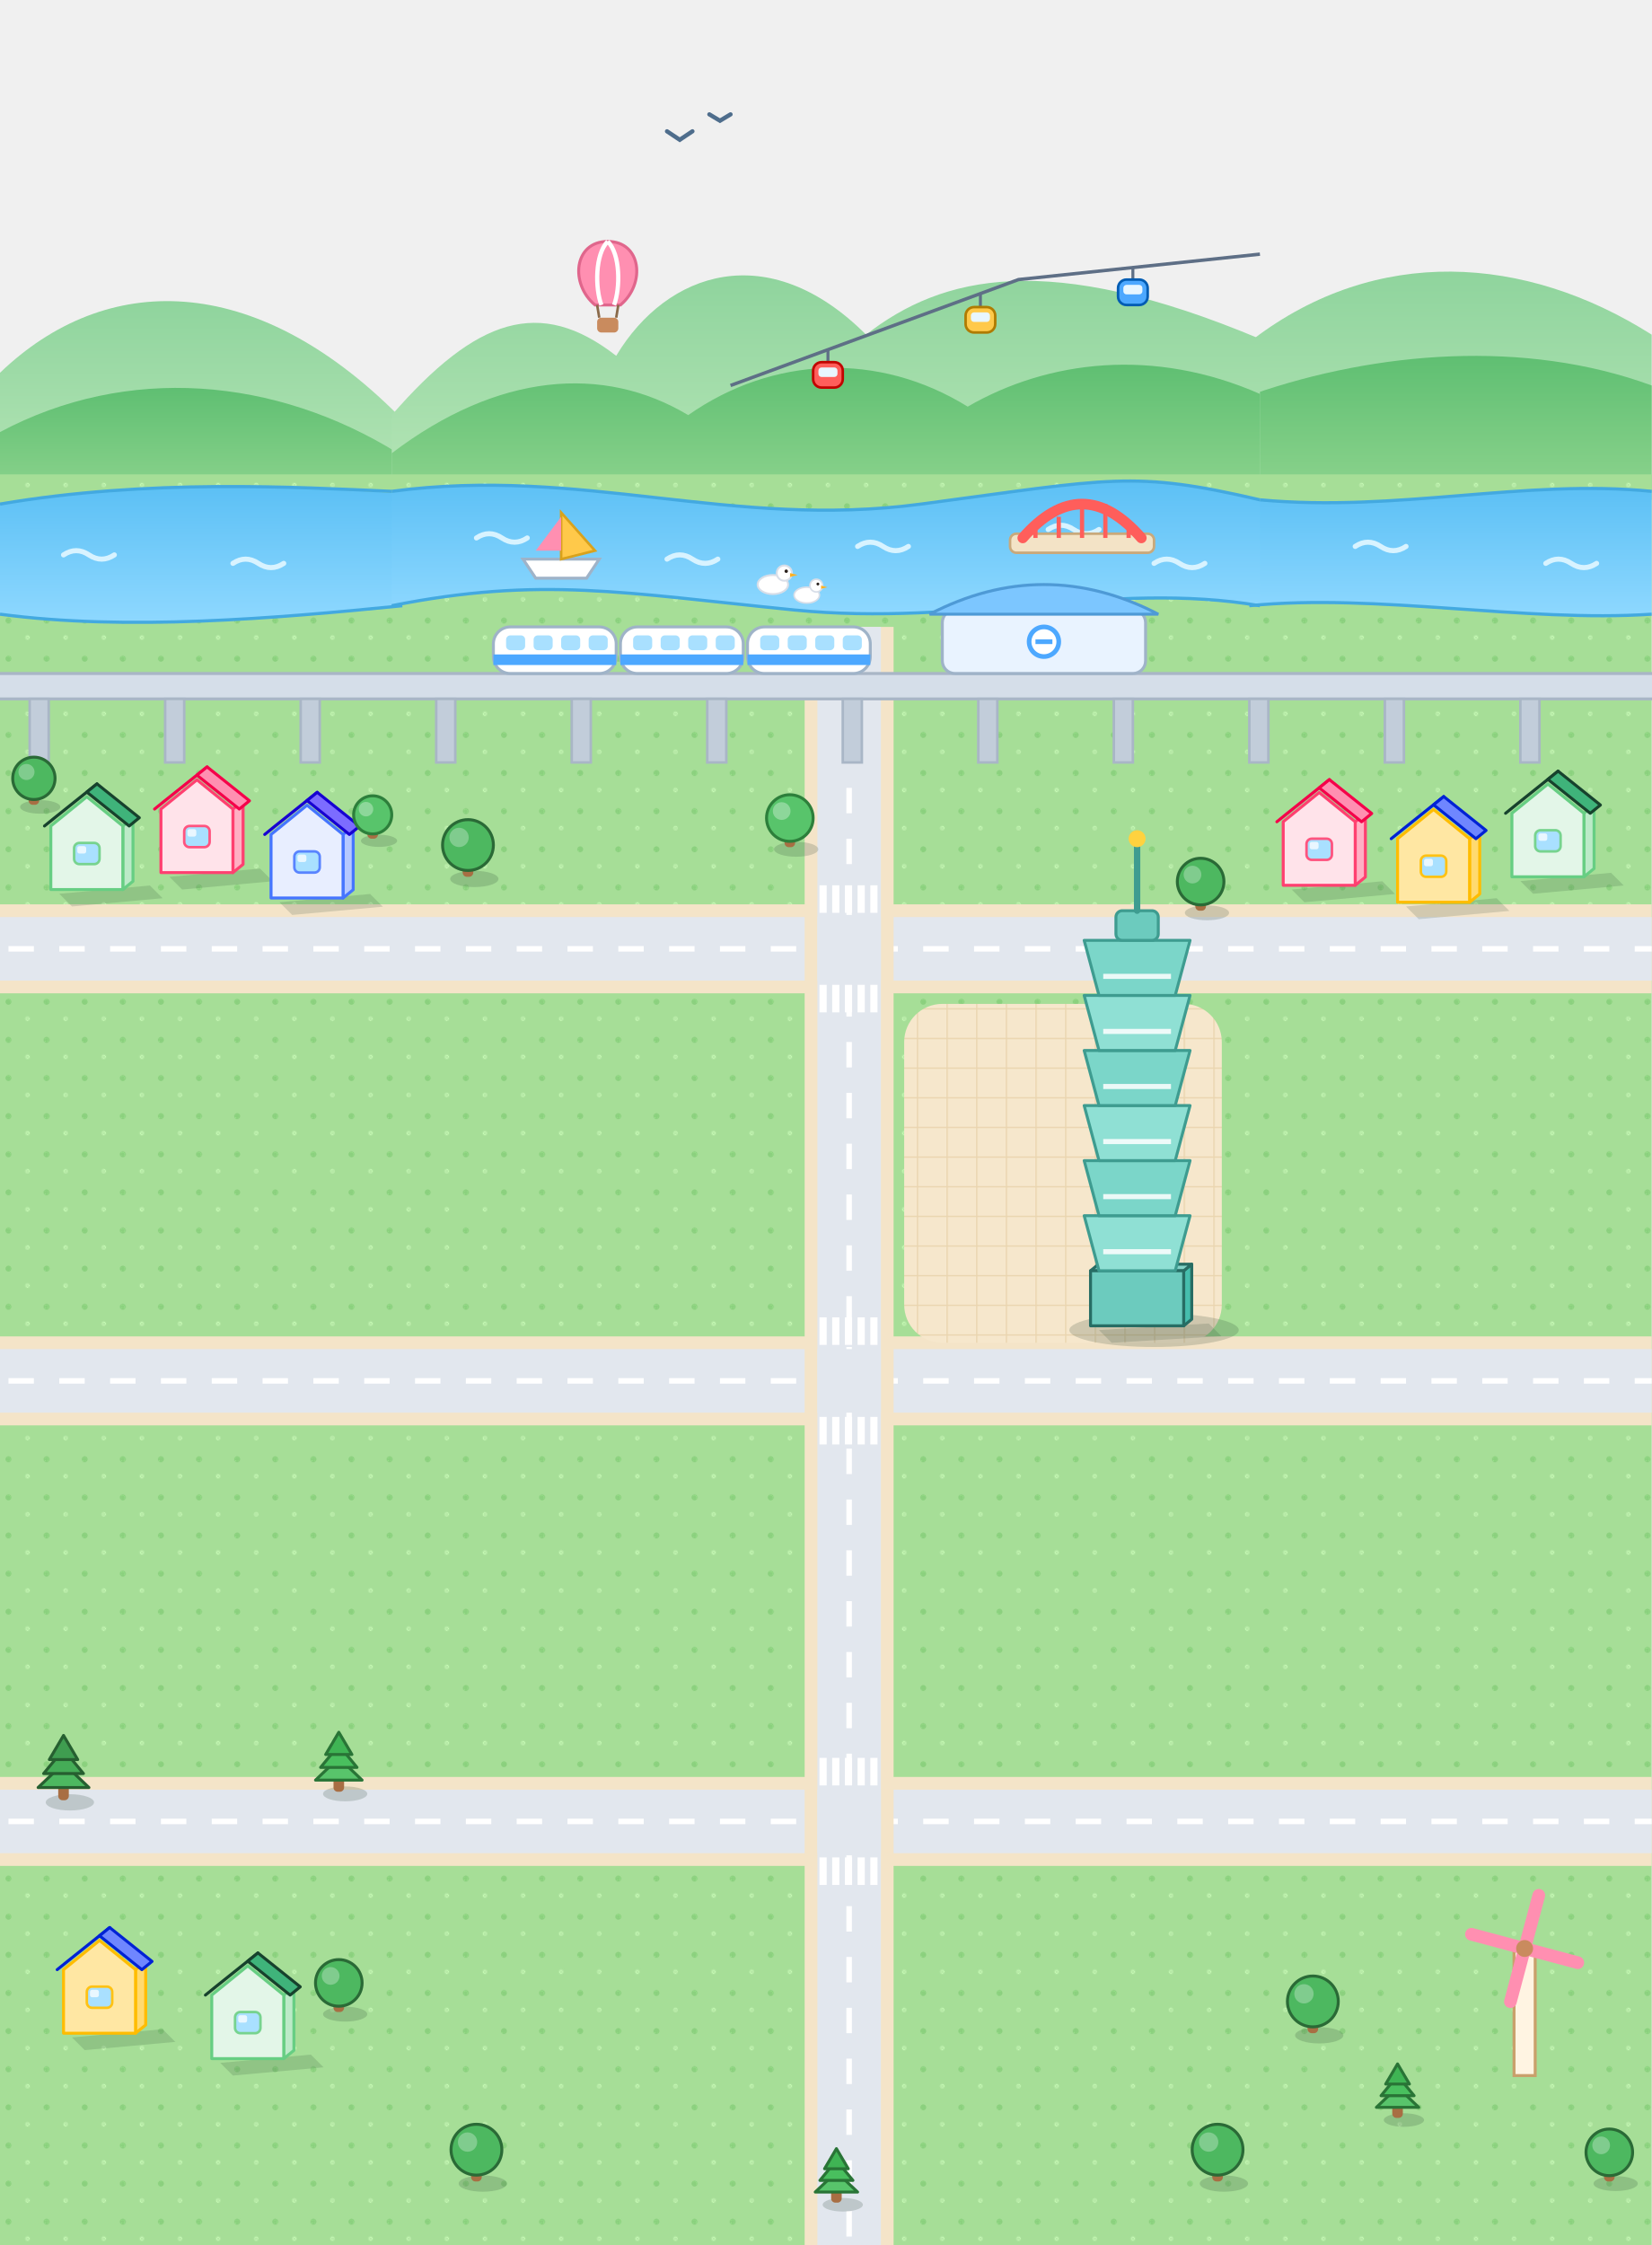
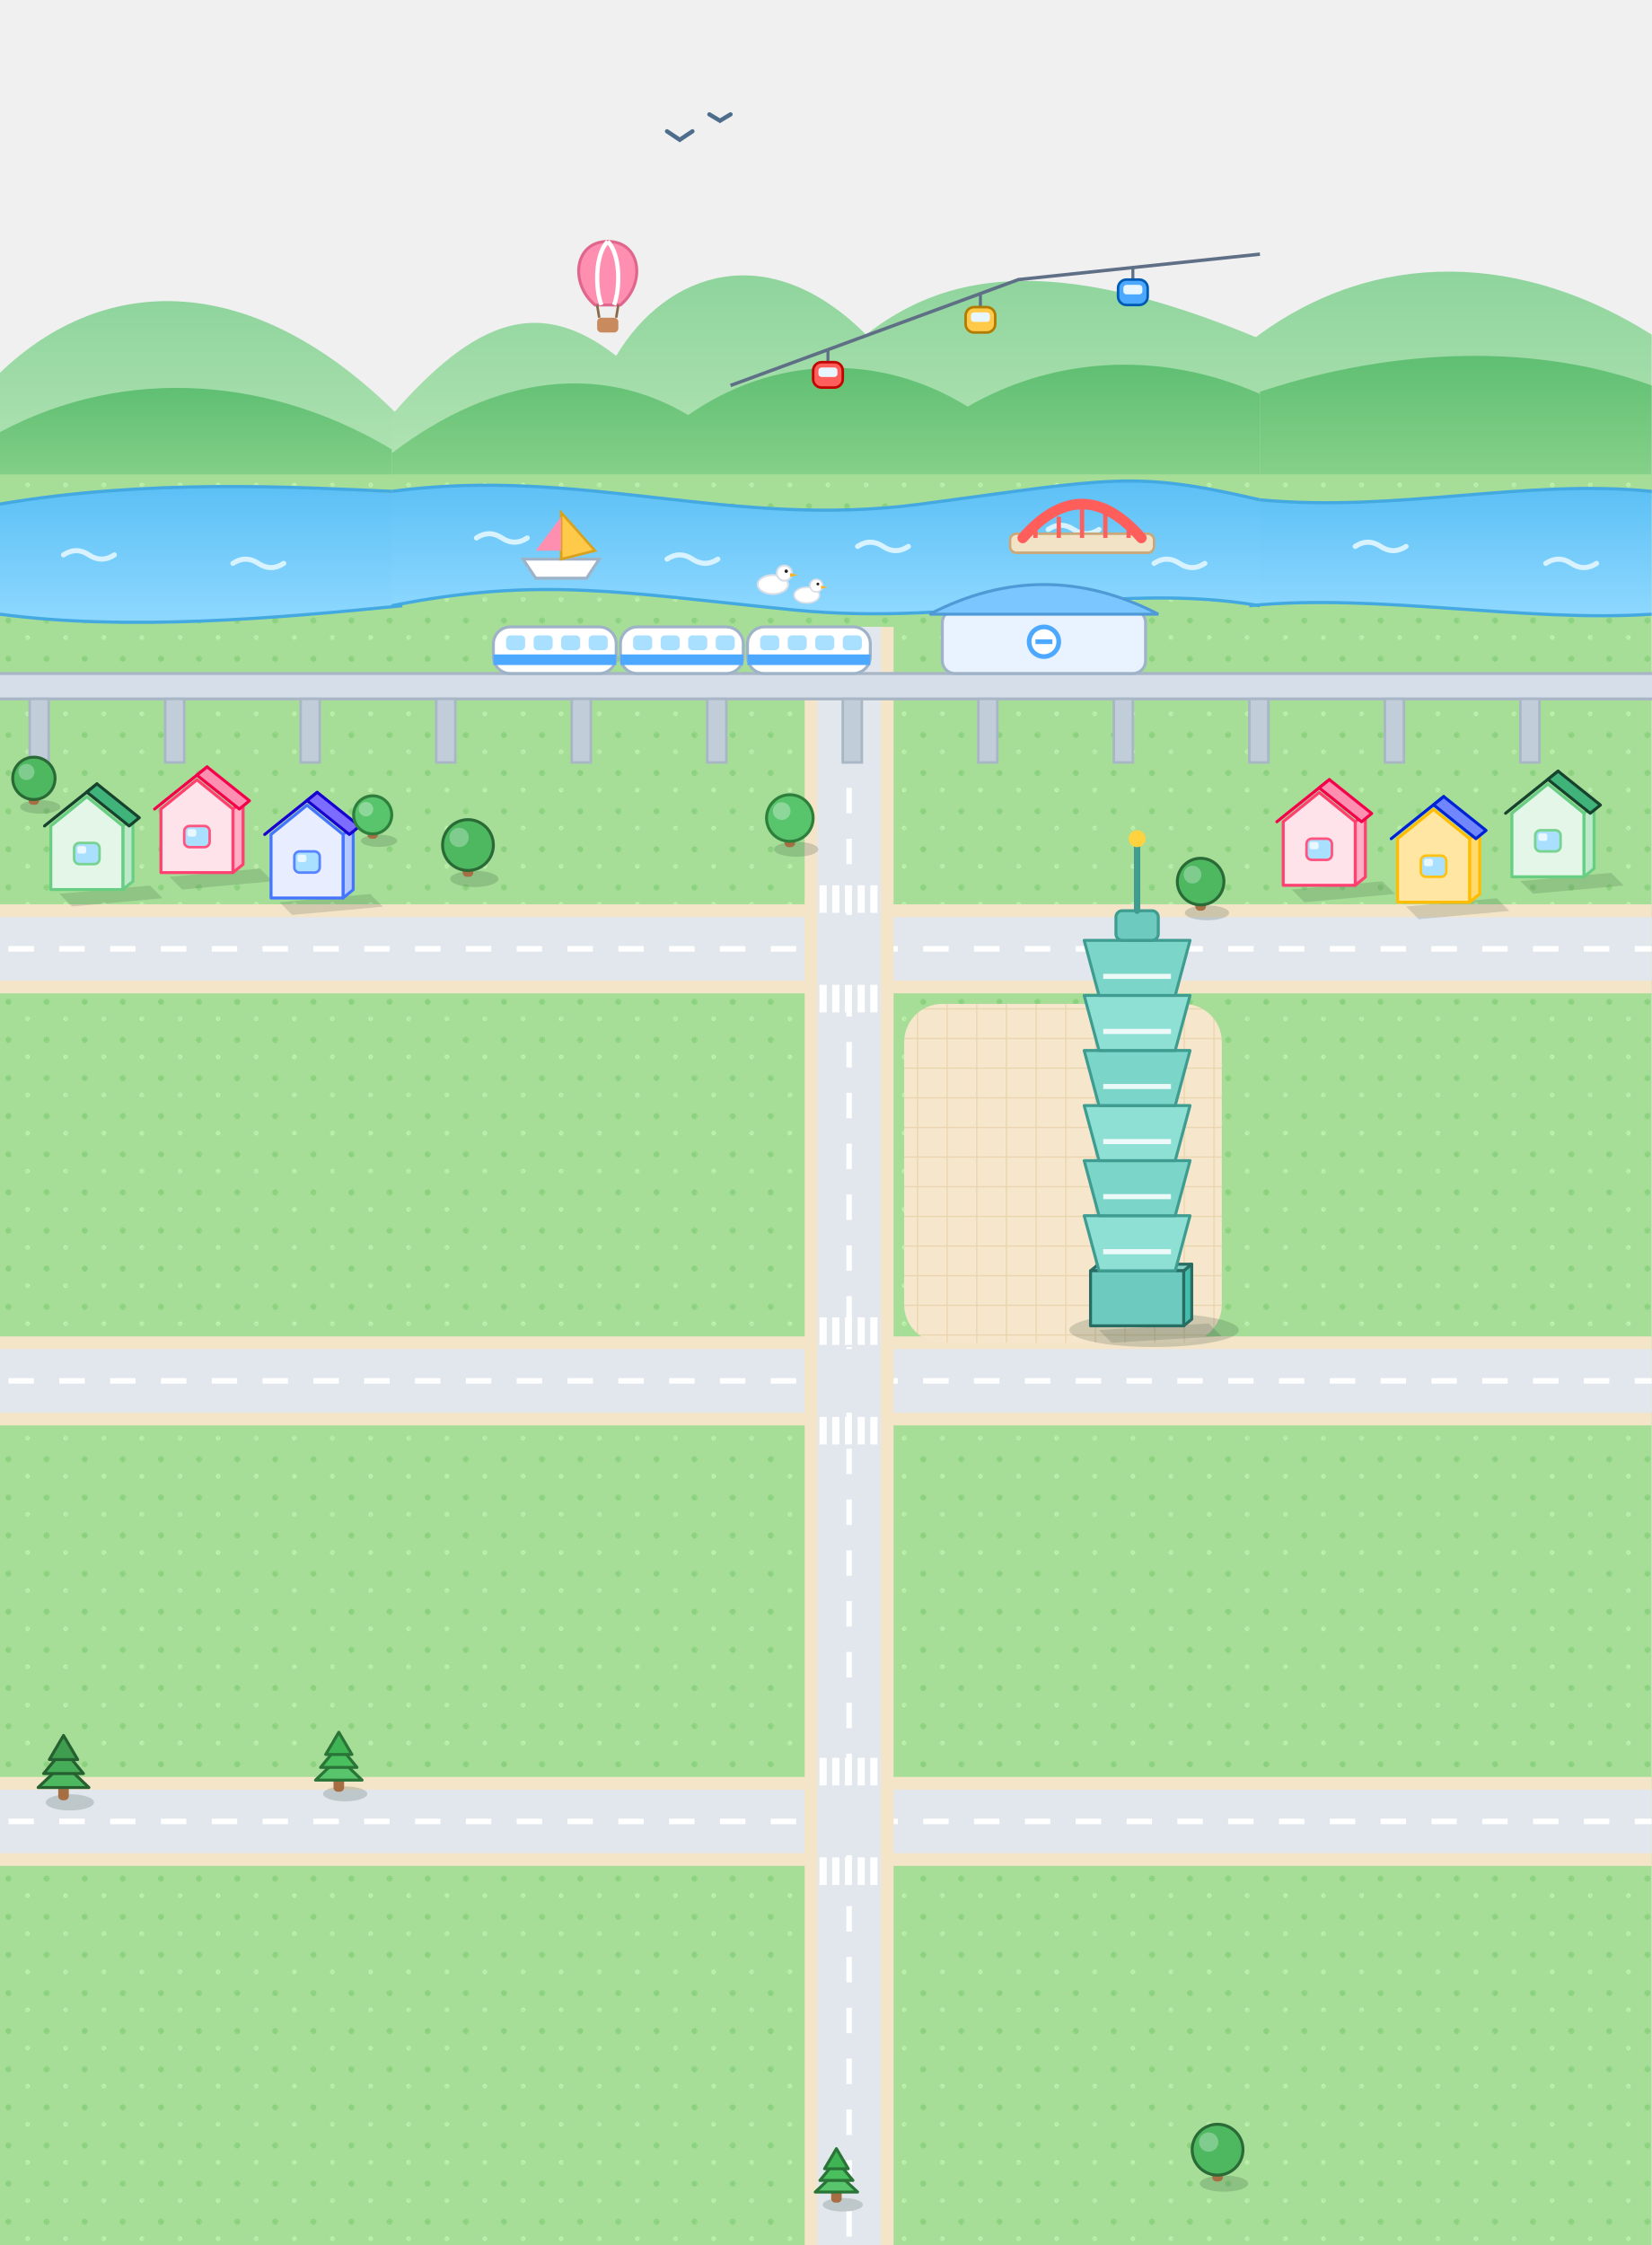
<svg xmlns="http://www.w3.org/2000/svg" width="780" height="1060" viewBox="0 0 780 1060">
  <defs>
    <linearGradient id="mtB" x1="0" y1="0" x2="0" y2="1">
      <stop offset="0" stop-color="#8FD49D" />
      <stop offset="1" stop-color="#B5E5B6" />
    </linearGradient>
    <linearGradient id="mtF" x1="0" y1="0" x2="0" y2="1">
      <stop offset="0" stop-color="#5FBF72" />
      <stop offset="1" stop-color="#8ED48E" />
    </linearGradient>
    <linearGradient id="river" x1="0" y1="0" x2="0" y2="1">
      <stop offset="0" stop-color="#5CC0F5" />
      <stop offset="1" stop-color="#8ED8FF" />
    </linearGradient>
    <pattern id="grassdots" width="18" height="18" patternUnits="userSpaceOnUse">
      <circle cx="4" cy="5" r="1.4" fill="#8BD07E" />
      <circle cx="13" cy="13" r="1.2" fill="#B6E9A6" />
    </pattern>
    <pattern id="tiles" width="14" height="14" patternUnits="userSpaceOnUse">
      <rect width="14" height="14" fill="#F6E7CC" />
      <path d="M0 0H14M0 0V14" stroke="#EAD5B0" stroke-width="1.2" />
    </pattern>
  </defs>
  <path d="M0 176 C 50 128, 120 128, 188 196 L188 232 L0 232 Z" fill="url(#mtB)" />
  <path d="M592 160 C 650 116, 720 120, 780 158 L780 232 L592 232 Z" fill="url(#mtB)" />
  <path d="M0 204 C 60 172, 130 178, 188 214 L188 236 L0 236 Z" fill="url(#mtF)" />
  <path d="M592 186 C 650 166, 720 160, 780 182 L780 236 L592 236 Z" fill="url(#mtF)" />
  <g transform="translate(195 0)">
    <path d="M-10 196 C 30 150, 60 140, 96 168 C 120 128, 168 112, 214 158 C 250 130, 300 118, 400 160 L400 230 L-10 230 Z" fill="url(#mtB)" />
    <path d="M-10 214 C 40 176, 90 172, 130 196 C 170 168, 220 166, 262 192 C 300 170, 350 164, 400 186 L400 236 L-10 236 Z" fill="url(#mtF)" />
    <path d="M150 182 L 286 132 L 400 120" stroke="#5E6F86" stroke-width="1.6" fill="none" />
    <path d="M196 165 v6" stroke="#5E6F86" stroke-width="1.4" />
    <rect x="189" y="171" width="14" height="12" rx="4" fill="#FF5E5B" stroke="#C10400" stroke-width="1.2" />
    <rect x="191.5" y="173.5" width="9" height="4.5" rx="1.5" fill="#E8F6FF" />
    <path d="M268 139 v6" stroke="#5E6F86" stroke-width="1.4" />
    <rect x="261" y="145" width="14" height="12" rx="4" fill="#FFC94A" stroke="#B07B00" stroke-width="1.2" />
    <rect x="263.5" y="147.5" width="9" height="4.5" rx="1.5" fill="#E8F6FF" />
    <path d="M340 126 v6" stroke="#5E6F86" stroke-width="1.4" />
    <rect x="333" y="132" width="14" height="12" rx="4" fill="#4DA8FF" stroke="#005CB3" stroke-width="1.2" />
    <rect x="335.5" y="134.5" width="9" height="4.5" rx="1.5" fill="#E8F6FF" />
    <path d="M120 62 l6 4 6-4 M140 54 l5 3 5-3" stroke="#4E6D8C" stroke-width="2" fill="none" stroke-linecap="round" />
    <g transform="translate(92 140)">
      <path d="M0 -26 C 16 -26, 18 -6, 6 4 L -6 4 C -18 -6, -16 -26, 0 -26 Z" fill="#FF8FB1" stroke="#E0668C" stroke-width="1.4" />
      <path d="M0 -26 C 6 -20, 6 -4, 3 4 M0 -26 C -6 -20, -6 -4, -3 4" stroke="#FFFFFF" stroke-width="2" fill="none" />
      <path d="M-5 4 L-4 10 M5 4 L4 10" stroke="#8A6A4A" stroke-width="1.2" />
      <rect x="-5" y="10" width="10" height="7" rx="2" fill="#C98B5E" />
    </g>
  </g>
  <rect x="0" y="224" width="780" height="836" fill="#A6DE97" />
  <rect x="0" y="224" width="780" height="836" fill="url(#grassdots)" />
  <path d="M0 238 C 70 226, 140 230, 190 233 L190 286 C 130 292, 60 298, 0 290 Z" fill="url(#river)" />
  <path d="M590 236 C 660 242, 720 226, 780 232 L780 290 C 720 294, 650 280, 590 286 Z" fill="url(#river)" />
  <g transform="translate(195 0)">
    <path d="M-10 232 C 80 220, 150 250, 240 238 S 340 222, 400 236 L400 286 C 330 274, 260 296, 180 288 S 60 272, -10 286 Z" fill="url(#river)" />
  </g>
  <path d="M0 238 C 70 226, 140 230, 185 232" stroke="#43A9E0" stroke-width="1.5" fill="none" />
  <path d="M595 236 C 660 242, 720 226, 780 232" stroke="#43A9E0" stroke-width="1.5" fill="none" />
  <g transform="translate(195 0)">
    <path d="M-10 232 C 80 220, 150 250, 240 238 S 340 222, 400 236" stroke="#43A9E0" stroke-width="1.5" fill="none" />
    <path d="M400 286 C 330 274, 260 296, 180 288 S 60 272, -10 286" stroke="#43A9E0" stroke-width="1.5" fill="none" />
  </g>
  <path d="M0 290 C 60 298, 130 292, 190 286" stroke="#43A9E0" stroke-width="1.5" fill="none" />
  <path d="M590 286 C 650 280, 720 294, 780 290" stroke="#43A9E0" stroke-width="1.5" fill="none" />
  <path d="M30 262 q6 -4 12 0 t12 0" stroke="#D8F3FF" stroke-width="2.4" fill="none" stroke-linecap="round" />
  <path d="M110 266 q6 -4 12 0 t12 0" stroke="#D8F3FF" stroke-width="2.4" fill="none" stroke-linecap="round" />
  <path d="M640 258 q6 -4 12 0 t12 0" stroke="#D8F3FF" stroke-width="2.4" fill="none" stroke-linecap="round" />
  <path d="M730 266 q6 -4 12 0 t12 0" stroke="#D8F3FF" stroke-width="2.4" fill="none" stroke-linecap="round" />
  <g transform="translate(195 0)">
    <path d="M30 254 q6 -4 12 0 t12 0" stroke="#D8F3FF" stroke-width="2.4" fill="none" stroke-linecap="round" />
    <path d="M120 264 q6 -4 12 0 t12 0" stroke="#D8F3FF" stroke-width="2.4" fill="none" stroke-linecap="round" />
    <path d="M210 258 q6 -4 12 0 t12 0" stroke="#D8F3FF" stroke-width="2.4" fill="none" stroke-linecap="round" />
    <path d="M300 250 q6 -4 12 0 t12 0" stroke="#D8F3FF" stroke-width="2.4" fill="none" stroke-linecap="round" />
    <path d="M350 266 q6 -4 12 0 t12 0" stroke="#D8F3FF" stroke-width="2.4" fill="none" stroke-linecap="round" />
    <g transform="translate(286 230)">
      <rect x="-4" y="22" width="68" height="9" rx="3" fill="#F3E3C6" stroke="#C9A97B" stroke-width="1.2" />
      <path d="M2 24 Q30 -8 58 24" stroke="#FF5E5B" stroke-width="5" fill="none" stroke-linecap="round" />
      <path d="M8 24 V18" stroke="#FF5E5B" stroke-width="2" />
      <path d="M19 24 V14" stroke="#FF5E5B" stroke-width="2" />
      <path d="M30 24 V8" stroke="#FF5E5B" stroke-width="2" />
      <path d="M41 24 V8" stroke="#FF5E5B" stroke-width="2" />
      <path d="M52 24 V18" stroke="#FF5E5B" stroke-width="2" />
    </g>
    <g transform="translate(70 270)">
      <path d="M-18 -6 h36 l-6 9 h-24 z" fill="#FFFFFF" stroke="#9FB3C8" stroke-width="1.4" />
      <path d="M0 -6 V-28 L 16 -10 Z" fill="#FFC94A" stroke="#D9A21C" stroke-width="1.2" />
      <path d="M0 -26 L-12 -10 H0" fill="#FF8FB1" />
    </g>
    <g transform="translate(170 276) scale(0.9 0.9)">
      <ellipse cx="0" cy="0" rx="8" ry="5" fill="#FFFFFF" stroke="#D8DEE8" stroke-width="1" />
      <circle cx="6" cy="-6" r="4" fill="#FFFFFF" stroke="#D8DEE8" stroke-width="1" />
      <path d="M9 -6 l4 1 -4 1 z" fill="#FFB020" />
      <circle cx="7" cy="-7" r="0.9" fill="#2A211D" />
    </g>
    <g transform="translate(186 281) scale(0.75 0.75)">
      <ellipse cx="0" cy="0" rx="8" ry="5" fill="#FFFFFF" stroke="#D8DEE8" stroke-width="1" />
      <circle cx="6" cy="-6" r="4" fill="#FFFFFF" stroke="#D8DEE8" stroke-width="1" />
      <path d="M9 -6 l4 1 -4 1 z" fill="#FFB020" />
      <circle cx="7" cy="-7" r="0.9" fill="#2A211D" />
    </g>
  </g>
  <rect x="0" y="427.0" width="780" height="42" fill="#F4E4C8" />
  <rect x="0" y="433.0" width="780" height="30" fill="#E2E7EE" />
  <path d="M4 448 H16 M28 448 H40 M52 448 H64 M76 448 H88 M100 448 H112 M124 448 H136 M148 448 H160 M172 448 H184 M196 448 H208 M220 448 H232 M244 448 H256 M268 448 H280 M292 448 H304 M316 448 H328 M340 448 H352 M364 448 H376 M388 448 H400 M412 448 H424 M436 448 H448 M460 448 H472 M484 448 H496 M508 448 H520 M532 448 H544 M556 448 H568 M580 448 H592 M604 448 H616 M628 448 H640 M652 448 H664 M676 448 H688 M700 448 H712 M724 448 H736 M748 448 H760 M772 448 H780" stroke="#FFFFFF" stroke-width="2.6" fill="none" />
  <rect x="0" y="631.0" width="780" height="42" fill="#F4E4C8" />
  <rect x="0" y="637.0" width="780" height="30" fill="#E2E7EE" />
  <path d="M4 652 H16 M28 652 H40 M52 652 H64 M76 652 H88 M100 652 H112 M124 652 H136 M148 652 H160 M172 652 H184 M196 652 H208 M220 652 H232 M244 652 H256 M268 652 H280 M292 652 H304 M316 652 H328 M340 652 H352 M364 652 H376 M388 652 H400 M412 652 H424 M436 652 H448 M460 652 H472 M484 652 H496 M508 652 H520 M532 652 H544 M556 652 H568 M580 652 H592 M604 652 H616 M628 652 H640 M652 652 H664 M676 652 H688 M700 652 H712 M724 652 H736 M748 652 H760 M772 652 H780" stroke="#FFFFFF" stroke-width="2.6" fill="none" />
  <rect x="0" y="839.0" width="780" height="42" fill="#F4E4C8" />
  <rect x="0" y="845.0" width="780" height="30" fill="#E2E7EE" />
  <path d="M4 860 H16 M28 860 H40 M52 860 H64 M76 860 H88 M100 860 H112 M124 860 H136 M148 860 H160 M172 860 H184 M196 860 H208 M220 860 H232 M244 860 H256 M268 860 H280 M292 860 H304 M316 860 H328 M340 860 H352 M364 860 H376 M388 860 H400 M412 860 H424 M436 860 H448 M460 860 H472 M484 860 H496 M508 860 H520 M532 860 H544 M556 860 H568 M580 860 H592 M604 860 H616 M628 860 H640 M652 860 H664 M676 860 H688 M700 860 H712 M724 860 H736 M748 860 H760 M772 860 H780" stroke="#FFFFFF" stroke-width="2.6" fill="none" />
  <rect x="380" y="296" width="42" height="764" fill="#F4E4C8" />
  <rect x="386" y="296" width="30" height="764" fill="#E2E7EE" />
  <path d="M401 300 V312 M401 324 V336 M401 348 V360 M401 372 V384 M401 396 V408 M401 420 V432 M401 444 V456 M401 468 V480 M401 492 V504 M401 516 V528 M401 540 V552 M401 564 V576 M401 588 V600 M401 612 V624 M401 636 V648 M401 660 V672 M401 684 V696 M401 708 V720 M401 732 V744 M401 756 V768 M401 780 V792 M401 804 V816 M401 828 V840 M401 852 V864 M401 876 V888 M401 900 V912 M401 924 V936 M401 948 V960 M401 972 V984 M401 996 V1008 M401 1020 V1032 M401 1044 V1056" stroke="#FFFFFF" stroke-width="2.6" fill="none" />
  <g transform="translate(195 0)">
    <rect x="191" y="433" width="30" height="30" fill="#E2E7EE" />
    <rect x="192" y="418" width="3.4" height="13" fill="#FFFFFF" />
    <rect x="192" y="465" width="3.4" height="13" fill="#FFFFFF" />
    <rect x="198" y="418" width="3.4" height="13" fill="#FFFFFF" />
    <rect x="198" y="465" width="3.4" height="13" fill="#FFFFFF" />
    <rect x="204" y="418" width="3.4" height="13" fill="#FFFFFF" />
    <rect x="204" y="465" width="3.4" height="13" fill="#FFFFFF" />
    <rect x="210" y="418" width="3.4" height="13" fill="#FFFFFF" />
    <rect x="210" y="465" width="3.4" height="13" fill="#FFFFFF" />
    <rect x="216" y="418" width="3.4" height="13" fill="#FFFFFF" />
    <rect x="216" y="465" width="3.4" height="13" fill="#FFFFFF" />
    <rect x="191" y="637" width="30" height="30" fill="#E2E7EE" />
    <rect x="192" y="622" width="3.4" height="13" fill="#FFFFFF" />
    <rect x="192" y="669" width="3.4" height="13" fill="#FFFFFF" />
    <rect x="198" y="622" width="3.4" height="13" fill="#FFFFFF" />
    <rect x="198" y="669" width="3.4" height="13" fill="#FFFFFF" />
    <rect x="204" y="622" width="3.4" height="13" fill="#FFFFFF" />
    <rect x="204" y="669" width="3.4" height="13" fill="#FFFFFF" />
    <rect x="210" y="622" width="3.4" height="13" fill="#FFFFFF" />
    <rect x="210" y="669" width="3.4" height="13" fill="#FFFFFF" />
    <rect x="216" y="622" width="3.4" height="13" fill="#FFFFFF" />
    <rect x="216" y="669" width="3.4" height="13" fill="#FFFFFF" />
    <rect x="191" y="845" width="30" height="30" fill="#E2E7EE" />
    <rect x="192" y="830" width="3.4" height="13" fill="#FFFFFF" />
    <rect x="192" y="877" width="3.4" height="13" fill="#FFFFFF" />
    <rect x="198" y="830" width="3.4" height="13" fill="#FFFFFF" />
    <rect x="198" y="877" width="3.4" height="13" fill="#FFFFFF" />
    <rect x="204" y="830" width="3.4" height="13" fill="#FFFFFF" />
    <rect x="204" y="877" width="3.4" height="13" fill="#FFFFFF" />
    <rect x="210" y="830" width="3.4" height="13" fill="#FFFFFF" />
    <rect x="210" y="877" width="3.4" height="13" fill="#FFFFFF" />
    <rect x="216" y="830" width="3.4" height="13" fill="#FFFFFF" />
    <rect x="216" y="877" width="3.4" height="13" fill="#FFFFFF" />
    <rect x="232" y="474" width="150" height="160" rx="18" fill="url(#tiles)" />
  </g>
  <rect x="-10" y="318" width="800" height="12" rx="3" fill="#D5DEE9" stroke="#A9B6C6" stroke-width="1.4" />
  <rect x="14" y="330" width="9" height="30" fill="#C2CDDA" stroke="#A9B6C6" stroke-width="1.2" />
  <rect x="78" y="330" width="9" height="30" fill="#C2CDDA" stroke="#A9B6C6" stroke-width="1.2" />
  <rect x="142" y="330" width="9" height="30" fill="#C2CDDA" stroke="#A9B6C6" stroke-width="1.2" />
  <rect x="206" y="330" width="9" height="30" fill="#C2CDDA" stroke="#A9B6C6" stroke-width="1.2" />
  <rect x="270" y="330" width="9" height="30" fill="#C2CDDA" stroke="#A9B6C6" stroke-width="1.2" />
  <rect x="334" y="330" width="9" height="30" fill="#C2CDDA" stroke="#A9B6C6" stroke-width="1.2" />
  <rect x="398" y="330" width="9" height="30" fill="#C2CDDA" stroke="#A9B6C6" stroke-width="1.2" />
  <rect x="462" y="330" width="9" height="30" fill="#C2CDDA" stroke="#A9B6C6" stroke-width="1.2" />
  <rect x="526" y="330" width="9" height="30" fill="#C2CDDA" stroke="#A9B6C6" stroke-width="1.2" />
  <rect x="590" y="330" width="9" height="30" fill="#C2CDDA" stroke="#A9B6C6" stroke-width="1.2" />
  <rect x="654" y="330" width="9" height="30" fill="#C2CDDA" stroke="#A9B6C6" stroke-width="1.2" />
  <rect x="718" y="330" width="9" height="30" fill="#C2CDDA" stroke="#A9B6C6" stroke-width="1.2" />
  <g transform="translate(195 0)">
    <rect x="38" y="296" width="58" height="22" rx="8" fill="#FFFFFF" stroke="#9FB3C8" stroke-width="1.4" />
    <rect x="38" y="309" width="58" height="5" fill="#4DA8FF" />
    <rect x="44" y="300" width="9" height="7" rx="2" fill="#A9E0FF" />
    <rect x="57" y="300" width="9" height="7" rx="2" fill="#A9E0FF" />
    <rect x="70" y="300" width="9" height="7" rx="2" fill="#A9E0FF" />
    <rect x="83" y="300" width="9" height="7" rx="2" fill="#A9E0FF" />
    <rect x="98" y="296" width="58" height="22" rx="8" fill="#FFFFFF" stroke="#9FB3C8" stroke-width="1.4" />
    <rect x="98" y="309" width="58" height="5" fill="#4DA8FF" />
    <rect x="104" y="300" width="9" height="7" rx="2" fill="#A9E0FF" />
    <rect x="117" y="300" width="9" height="7" rx="2" fill="#A9E0FF" />
    <rect x="130" y="300" width="9" height="7" rx="2" fill="#A9E0FF" />
    <rect x="143" y="300" width="9" height="7" rx="2" fill="#A9E0FF" />
    <rect x="158" y="296" width="58" height="22" rx="8" fill="#FFFFFF" stroke="#9FB3C8" stroke-width="1.4" />
    <rect x="158" y="309" width="58" height="5" fill="#4DA8FF" />
    <rect x="164" y="300" width="9" height="7" rx="2" fill="#A9E0FF" />
    <rect x="177" y="300" width="9" height="7" rx="2" fill="#A9E0FF" />
    <rect x="190" y="300" width="9" height="7" rx="2" fill="#A9E0FF" />
    <rect x="203" y="300" width="9" height="7" rx="2" fill="#A9E0FF" />
    <rect x="250" y="288" width="96" height="30" rx="6" fill="#E9F3FF" stroke="#9FB3C8" stroke-width="1.4" />
    <path d="M244 290 Q298 262 352 290 Z" fill="#7CC6FF" stroke="#4E9AD6" stroke-width="1.4" />
    <circle cx="298" cy="303" r="7" fill="#FFFFFF" stroke="#4DA8FF" stroke-width="2.2" />
    <path d="M294 303 h8" stroke="#4DA8FF" stroke-width="2.2" />
  </g>
  <g transform="translate(195 0)">
    <ellipse cx="29" cy="415" rx="11.4" ry="3.84" fill="rgba(30,60,40,.18)" />
    <rect x="23.5" y="403.2" width="5" height="10.8" rx="2" fill="#A86E43" />
    <circle cx="26" cy="399.0" r="12" fill="#4DB860" stroke="#2A6A36" stroke-width="1.4" />
    <circle cx="21.8" cy="395.4" r="4.56" fill="#80CC8E" />
    <ellipse cx="181" cy="401" rx="10.45" ry="3.52" fill="rgba(30,60,40,.18)" />
    <rect x="175.5" y="390.1" width="5" height="9.9" rx="2" fill="#A86E43" />
    <circle cx="178" cy="386.25" r="11" fill="#58C46B" stroke="#2D7F3B" stroke-width="1.4" />
    <circle cx="174.15" cy="382.95" r="4.18" fill="#8DD79A" />
    <ellipse cx="375" cy="431" rx="10.45" ry="3.52" fill="rgba(30,60,40,.18)" />
    <rect x="369.5" y="420.1" width="5" height="9.9" rx="2" fill="#A86E43" />
    <circle cx="372" cy="416.25" r="11" fill="#4DB860" stroke="#2A6A36" stroke-width="1.4" />
    <circle cx="368.15" cy="412.95" r="4.18" fill="#80CC8E" />
    <g transform="translate(320 626) scale(1.0) translate(-320 -626)">
      <ellipse cx="350" cy="628" rx="40" ry="8" fill="rgba(30,60,40,.18)" />
      <polygon points="324.0,628.0 375.8,624.9 381.8,630.9 330.0,634.0" fill="rgba(30,60,40,.16)" />
      <polygon points="364.0,626.0 367.8,622.9 367.8,596.9 364.0,600.0" fill="#46BEAD" stroke="#276D64" stroke-width="1.4" stroke-linejoin="round" />
      <polygon points="320.0,600.0 364.0,600.0 367.8,596.9 323.8,596.9" fill="#83D3C8" stroke="#276D64" stroke-width="1.4" stroke-linejoin="round" />
      <polygon points="320.0,626.0 364.0,626.0 364.0,600.0 320.0,600.0" fill="#6CCBBE" stroke="#276D64" stroke-width="1.4" stroke-linejoin="round" />
      <polygon points="324.0,600.0 360.0,600.0 367.0,574.0 317.0,574.0" fill="#8FE0D4" stroke="#3E9C90" stroke-width="1.4" stroke-linejoin="round" />
      <path d="M326 591 H358" stroke="#FFFFFF" stroke-width="2.4" opacity=".85" />
      <polygon points="324.0,574.0 360.0,574.0 367.0,548.0 317.0,548.0" fill="#7BD6C9" stroke="#3E9C90" stroke-width="1.4" stroke-linejoin="round" />
      <path d="M326 565 H358" stroke="#FFFFFF" stroke-width="2.4" opacity=".85" />
      <polygon points="324.0,548.0 360.0,548.0 367.0,522.0 317.0,522.0" fill="#8FE0D4" stroke="#3E9C90" stroke-width="1.4" stroke-linejoin="round" />
      <path d="M326 539 H358" stroke="#FFFFFF" stroke-width="2.4" opacity=".85" />
      <polygon points="324.0,522.0 360.0,522.0 367.0,496.0 317.0,496.0" fill="#7BD6C9" stroke="#3E9C90" stroke-width="1.4" stroke-linejoin="round" />
      <path d="M326 513 H358" stroke="#FFFFFF" stroke-width="2.4" opacity=".85" />
      <polygon points="324.0,496.0 360.0,496.0 367.0,470.0 317.0,470.0" fill="#8FE0D4" stroke="#3E9C90" stroke-width="1.4" stroke-linejoin="round" />
      <path d="M326 487 H358" stroke="#FFFFFF" stroke-width="2.4" opacity=".85" />
      <polygon points="324.0,470.0 360.0,470.0 367.0,444.0 317.0,444.0" fill="#7BD6C9" stroke="#3E9C90" stroke-width="1.4" stroke-linejoin="round" />
      <path d="M326 461 H358" stroke="#FFFFFF" stroke-width="2.4" opacity=".85" />
      <rect x="332" y="430" width="20" height="14" rx="3" fill="#6CCBBE" stroke="#3E9C90" stroke-width="1.4" />
      <path d="M342 430 V398" stroke="#3E9C90" stroke-width="3" stroke-linecap="round" />
      <circle cx="342" cy="396" r="4" fill="#FFD23F" />
    </g>
-     <ellipse cx="33" cy="1031" rx="11.4" ry="3.84" fill="rgba(30,60,40,.18)" />
-     <rect x="27.5" y="1019.2" width="5" height="10.8" rx="2" fill="#A86E43" />
-     <circle cx="30" cy="1015.0" r="12" fill="#4DB860" stroke="#2A6A36" stroke-width="1.4" />
-     <circle cx="25.8" cy="1011.4" r="4.56" fill="#80CC8E" />
    <ellipse cx="203" cy="1041" rx="9.5" ry="3.2" fill="rgba(30,60,40,.18)" />
    <rect x="197.5" y="1034.0" width="5" height="6.0" rx="2" fill="#A86E43" />
    <polygon points="190.0,1035.0 210.0,1035.0 200.0,1025.5" fill="#58C46B" stroke="#297436" stroke-width="1.4" stroke-linejoin="round" />
    <polygon points="192.2,1029.5 207.8,1029.5 200.0,1020.0" fill="#49BF5E" stroke="#297436" stroke-width="1.4" stroke-linejoin="round" />
    <polygon points="194.4,1024.0 205.6,1024.0 200.0,1014.5" fill="#3FB454" stroke="#297436" stroke-width="1.4" stroke-linejoin="round" />
    <ellipse cx="383" cy="1031" rx="11.4" ry="3.84" fill="rgba(30,60,40,.18)" />
    <rect x="377.5" y="1019.2" width="5" height="10.8" rx="2" fill="#A86E43" />
    <circle cx="380" cy="1015.0" r="12" fill="#4DB860" stroke="#2A6A36" stroke-width="1.4" />
    <circle cx="375.8" cy="1011.4" r="4.56" fill="#80CC8E" />
  </g>
  <polygon points="28.0,422.0 70.8,418.1 76.8,424.1 34.0,428.0" fill="rgba(30,60,40,.16)" />
  <polygon points="58.0,420.0 62.8,416.1 62.8,386.1 58.0,390.0" fill="#BCEAC8" stroke="#67CE83" stroke-width="1.4" stroke-linejoin="round" />
  <polygon points="21.0,390.0 41.0,374.0 45.8,370.1 25.8,386.1" fill="#2F865B" stroke="#17422D" stroke-width="1.4" stroke-linejoin="round" />
  <polygon points="41.0,374.0 61.0,390.0 65.8,386.1 45.8,370.1" fill="#3FB37A" stroke="#17422D" stroke-width="1.4" stroke-linejoin="round" />
  <polygon points="24.0,420.0 58.0,420.0 58.0,390.0 41.0,376.2 24.0,390.0" fill="#E3F6E8" stroke="#67CE83" stroke-width="1.4" stroke-linejoin="round" />
  <rect x="35.0" y="398" width="12" height="10" rx="2.5" fill="#A9E0FF" stroke="#77D38F" stroke-width="1.2" />
  <rect x="36.5" y="399.5" width="4.2" height="3.5" rx="1" fill="#FFFFFF" opacity=".75" />
  <polygon points="80.0,414.0 122.8,410.1 128.8,416.1 86.0,420.0" fill="rgba(30,60,40,.16)" />
  <polygon points="110.0,412.0 114.8,408.1 114.8,378.1 110.0,382.0" fill="#FFB0C4" stroke="#FF4070" stroke-width="1.4" stroke-linejoin="round" />
  <polygon points="73.0,382.0 93.0,366.0 97.8,362.1 77.8,378.1" fill="#FF5286" stroke="#F5004A" stroke-width="1.4" stroke-linejoin="round" />
  <polygon points="93.0,366.0 113.0,382.0 117.8,378.1 97.8,362.1" fill="#FF8FB1" stroke="#F5004A" stroke-width="1.4" stroke-linejoin="round" />
  <polygon points="76.0,412.0 110.0,412.0 110.0,382.0 93.0,368.2 76.0,382.0" fill="#FFE3EA" stroke="#FF4070" stroke-width="1.4" stroke-linejoin="round" />
  <rect x="87.0" y="390" width="12" height="10" rx="2.5" fill="#A9E0FF" stroke="#FF547F" stroke-width="1.2" />
  <rect x="88.5" y="391.5" width="4.2" height="3.5" rx="1" fill="#FFFFFF" opacity=".75" />
  <polygon points="132.0,426.0 174.8,422.1 180.8,428.1 138.0,432.0" fill="rgba(30,60,40,.16)" />
  <polygon points="162.0,424.0 166.8,420.1 166.8,390.1 162.0,394.0" fill="#B5C8FF" stroke="#4575FF" stroke-width="1.4" stroke-linejoin="round" />
  <polygon points="125.0,394.0 145.0,378.0 149.8,374.1 129.8,390.1" fill="#452FFF" stroke="#1700D2" stroke-width="1.4" stroke-linejoin="round" />
  <polygon points="145.0,378.0 165.0,394.0 169.8,390.1 149.8,374.1" fill="#7C6CFF" stroke="#1700D2" stroke-width="1.4" stroke-linejoin="round" />
  <polygon points="128.0,424.0 162.0,424.0 162.0,394.0 145.0,380.2 128.0,394.0" fill="#E8EEFF" stroke="#4575FF" stroke-width="1.4" stroke-linejoin="round" />
  <rect x="139.0" y="402" width="12" height="10" rx="2.5" fill="#A9E0FF" stroke="#5984FF" stroke-width="1.2" />
  <rect x="140.5" y="403.5" width="4.2" height="3.5" rx="1" fill="#FFFFFF" opacity=".75" />
  <ellipse cx="19" cy="381" rx="9.5" ry="3.2" fill="rgba(30,60,40,.18)" />
  <rect x="13.5" y="371.0" width="5" height="9.0" rx="2" fill="#A86E43" />
  <circle cx="16" cy="367.5" r="10" fill="#4DB860" stroke="#2A6A36" stroke-width="1.4" />
  <circle cx="12.5" cy="364.5" r="3.8" fill="#80CC8E" />
  <ellipse cx="179" cy="397" rx="8.55" ry="2.88" fill="rgba(30,60,40,.18)" />
  <rect x="173.5" y="387.9" width="5" height="8.1" rx="2" fill="#A86E43" />
  <circle cx="176" cy="384.75" r="9" fill="#58C46B" stroke="#2D7F3B" stroke-width="1.4" />
  <circle cx="172.85" cy="382.05" r="3.42" fill="#8DD79A" />
  <ellipse cx="33" cy="851" rx="11.4" ry="3.84" fill="rgba(30,60,40,.18)" />
  <rect x="27.5" y="842.8" width="5" height="7.2" rx="2" fill="#A86E43" />
  <polygon points="18.0,844.0 42.0,844.0 30.0,832.6" fill="#4DB860" stroke="#265F30" stroke-width="1.4" stroke-linejoin="round" />
  <polygon points="20.6,837.4 39.4,837.4 30.0,826.0" fill="#45AC57" stroke="#265F30" stroke-width="1.4" stroke-linejoin="round" />
  <polygon points="23.3,830.8 36.7,830.8 30.0,819.4" fill="#3F9D50" stroke="#265F30" stroke-width="1.4" stroke-linejoin="round" />
  <ellipse cx="163" cy="847" rx="10.45" ry="3.52" fill="rgba(30,60,40,.18)" />
  <rect x="157.5" y="839.4" width="5" height="6.6" rx="2" fill="#A86E43" />
  <polygon points="149.0,840.5 171.0,840.5 160.0,830.0" fill="#58C46B" stroke="#297436" stroke-width="1.4" stroke-linejoin="round" />
  <polygon points="151.4,834.5 168.6,834.5 160.0,824.0" fill="#49BF5E" stroke="#297436" stroke-width="1.4" stroke-linejoin="round" />
  <polygon points="153.8,828.4 166.2,828.4 160.0,817.9" fill="#3FB454" stroke="#297436" stroke-width="1.4" stroke-linejoin="round" />
-   <polygon points="34.0,962.0 76.8,958.1 82.8,964.1 40.0,968.0" fill="rgba(30,60,40,.16)" />
-   <polygon points="64.0,960.0 68.8,956.1 68.8,926.1 64.0,930.0" fill="#FFDA70" stroke="#FFBC00" stroke-width="1.4" stroke-linejoin="round" />
-   <polygon points="27.0,930.0 47.0,914.0 51.8,910.1 31.8,926.1" fill="#3253FF" stroke="#0022D5" stroke-width="1.4" stroke-linejoin="round" />
-   <polygon points="47.0,914.0 67.0,930.0 71.8,926.1 51.8,910.1" fill="#6F86FF" stroke="#0022D5" stroke-width="1.4" stroke-linejoin="round" />
-   <polygon points="30.0,960.0 64.0,960.0 64.0,930.0 47.0,916.2 30.0,930.0" fill="#FFE7A3" stroke="#FFBC00" stroke-width="1.4" stroke-linejoin="round" />
-   <rect x="41.0" y="938" width="12" height="10" rx="2.5" fill="#A9E0FF" stroke="#FFC214" stroke-width="1.2" />
-   <rect x="42.5" y="939.5" width="4.2" height="3.5" rx="1" fill="#FFFFFF" opacity=".75" />
-   <polygon points="104.0,974.0 146.8,970.1 152.8,976.1 110.0,980.0" fill="rgba(30,60,40,.16)" />
-   <polygon points="134.0,972.0 138.8,968.1 138.8,938.1 134.0,942.0" fill="#BCEAC8" stroke="#67CE83" stroke-width="1.4" stroke-linejoin="round" />
-   <polygon points="97.0,942.0 117.0,926.0 121.8,922.1 101.8,938.1" fill="#2F865B" stroke="#17422D" stroke-width="1.4" stroke-linejoin="round" />
-   <polygon points="117.0,926.0 137.0,942.0 141.8,938.1 121.8,922.1" fill="#3FB37A" stroke="#17422D" stroke-width="1.4" stroke-linejoin="round" />
-   <polygon points="100.0,972.0 134.0,972.0 134.0,942.0 117.0,928.2 100.0,942.0" fill="#E3F6E8" stroke="#67CE83" stroke-width="1.4" stroke-linejoin="round" />
-   <rect x="111.0" y="950" width="12" height="10" rx="2.5" fill="#A9E0FF" stroke="#77D38F" stroke-width="1.2" />
-   <rect x="112.5" y="951.5" width="4.2" height="3.5" rx="1" fill="#FFFFFF" opacity=".75" />
-   <ellipse cx="163" cy="951" rx="10.45" ry="3.52" fill="rgba(30,60,40,.18)" />
-   <rect x="157.5" y="940.1" width="5" height="9.9" rx="2" fill="#A86E43" />
-   <circle cx="160" cy="936.25" r="11" fill="#4DB860" stroke="#2A6A36" stroke-width="1.4" />
-   <circle cx="156.15" cy="932.95" r="4.18" fill="#80CC8E" />
  <polygon points="610.0,420.0 652.8,416.1 658.8,422.1 616.0,426.0" fill="rgba(30,60,40,.16)" />
  <polygon points="640.0,418.0 644.8,414.1 644.8,384.1 640.0,388.0" fill="#FFB0C4" stroke="#FF4070" stroke-width="1.4" stroke-linejoin="round" />
  <polygon points="603.0,388.0 623.0,372.0 627.8,368.1 607.8,384.1" fill="#FF5286" stroke="#F5004A" stroke-width="1.4" stroke-linejoin="round" />
  <polygon points="623.0,372.0 643.0,388.0 647.8,384.1 627.8,368.1" fill="#FF8FB1" stroke="#F5004A" stroke-width="1.4" stroke-linejoin="round" />
  <polygon points="606.0,418.0 640.0,418.0 640.0,388.0 623.0,374.2 606.0,388.0" fill="#FFE3EA" stroke="#FF4070" stroke-width="1.4" stroke-linejoin="round" />
  <rect x="617.0" y="396" width="12" height="10" rx="2.5" fill="#A9E0FF" stroke="#FF547F" stroke-width="1.2" />
  <rect x="618.5" y="397.5" width="4.2" height="3.5" rx="1" fill="#FFFFFF" opacity=".75" />
  <polygon points="664.0,428.0 706.8,424.1 712.8,430.1 670.0,434.0" fill="rgba(30,60,40,.16)" />
  <polygon points="694.0,426.0 698.8,422.1 698.8,392.1 694.0,396.0" fill="#FFDA70" stroke="#FFBC00" stroke-width="1.4" stroke-linejoin="round" />
  <polygon points="657.0,396.0 677.0,380.0 681.8,376.1 661.8,392.1" fill="#3253FF" stroke="#0022D5" stroke-width="1.4" stroke-linejoin="round" />
  <polygon points="677.0,380.0 697.0,396.0 701.8,392.1 681.8,376.1" fill="#6F86FF" stroke="#0022D5" stroke-width="1.4" stroke-linejoin="round" />
  <polygon points="660.0,426.0 694.0,426.0 694.0,396.0 677.0,382.2 660.0,396.0" fill="#FFE7A3" stroke="#FFBC00" stroke-width="1.4" stroke-linejoin="round" />
  <rect x="671.0" y="404" width="12" height="10" rx="2.5" fill="#A9E0FF" stroke="#FFC214" stroke-width="1.2" />
  <rect x="672.5" y="405.5" width="4.2" height="3.5" rx="1" fill="#FFFFFF" opacity=".75" />
  <polygon points="718.0,416.0 760.8,412.1 766.8,418.1 724.0,422.0" fill="rgba(30,60,40,.16)" />
  <polygon points="748.0,414.0 752.8,410.1 752.8,380.1 748.0,384.0" fill="#BCEAC8" stroke="#67CE83" stroke-width="1.4" stroke-linejoin="round" />
  <polygon points="711.0,384.0 731.0,368.0 735.8,364.1 715.8,380.1" fill="#2F865B" stroke="#17422D" stroke-width="1.4" stroke-linejoin="round" />
  <polygon points="731.0,368.0 751.0,384.0 755.8,380.1 735.8,364.1" fill="#3FB37A" stroke="#17422D" stroke-width="1.4" stroke-linejoin="round" />
  <polygon points="714.0,414.0 748.0,414.0 748.0,384.0 731.0,370.2 714.0,384.0" fill="#E3F6E8" stroke="#67CE83" stroke-width="1.4" stroke-linejoin="round" />
  <rect x="725.0" y="392" width="12" height="10" rx="2.5" fill="#A9E0FF" stroke="#77D38F" stroke-width="1.2" />
  <rect x="726.5" y="393.5" width="4.2" height="3.5" rx="1" fill="#FFFFFF" opacity=".75" />
-   <g transform="translate(720 980)">
-     <rect x="-5" y="-60" width="10" height="60" fill="#FFF4E2" stroke="#C9A06B" stroke-width="1.4" />
-     <path d="M0 -60 L25.1 -53.3" stroke="#FF8FB1" stroke-width="6" stroke-linecap="round" />
-     <path d="M0 -60 L-6.7 -34.9" stroke="#FF8FB1" stroke-width="6" stroke-linecap="round" />
-     <path d="M0 -60 L-25.1 -66.7" stroke="#FF8FB1" stroke-width="6" stroke-linecap="round" />
-     <path d="M0 -60 L6.7 -85.1" stroke="#FF8FB1" stroke-width="6" stroke-linecap="round" />
-     <circle cx="0" cy="-60" r="4" fill="#C98B5E" />
-   </g>
-   <ellipse cx="623" cy="961" rx="11.4" ry="3.84" fill="rgba(30,60,40,.18)" />
-   <rect x="617.5" y="949.2" width="5" height="10.8" rx="2" fill="#A86E43" />
-   <circle cx="620" cy="945.0" r="12" fill="#4DB860" stroke="#2A6A36" stroke-width="1.4" />
-   <circle cx="615.8" cy="941.4" r="4.56" fill="#80CC8E" />
-   <ellipse cx="663" cy="1001" rx="9.5" ry="3.2" fill="rgba(30,60,40,.18)" />
-   <rect x="657.5" y="994.0" width="5" height="6.0" rx="2" fill="#A86E43" />
-   <polygon points="650.0,995.0 670.0,995.0 660.0,985.5" fill="#58C46B" stroke="#297436" stroke-width="1.4" stroke-linejoin="round" />
-   <polygon points="652.2,989.5 667.8,989.5 660.0,980.0" fill="#49BF5E" stroke="#297436" stroke-width="1.4" stroke-linejoin="round" />
-   <polygon points="654.4,984.0 665.6,984.0 660.0,974.5" fill="#3FB454" stroke="#297436" stroke-width="1.4" stroke-linejoin="round" />
-   <ellipse cx="763" cy="1031" rx="10.45" ry="3.52" fill="rgba(30,60,40,.18)" />
-   <rect x="757.5" y="1020.1" width="5" height="9.9" rx="2" fill="#A86E43" />
-   <circle cx="760" cy="1016.25" r="11" fill="#4DB860" stroke="#2A6A36" stroke-width="1.4" />
-   <circle cx="756.15" cy="1012.95" r="4.18" fill="#80CC8E" />
</svg>
